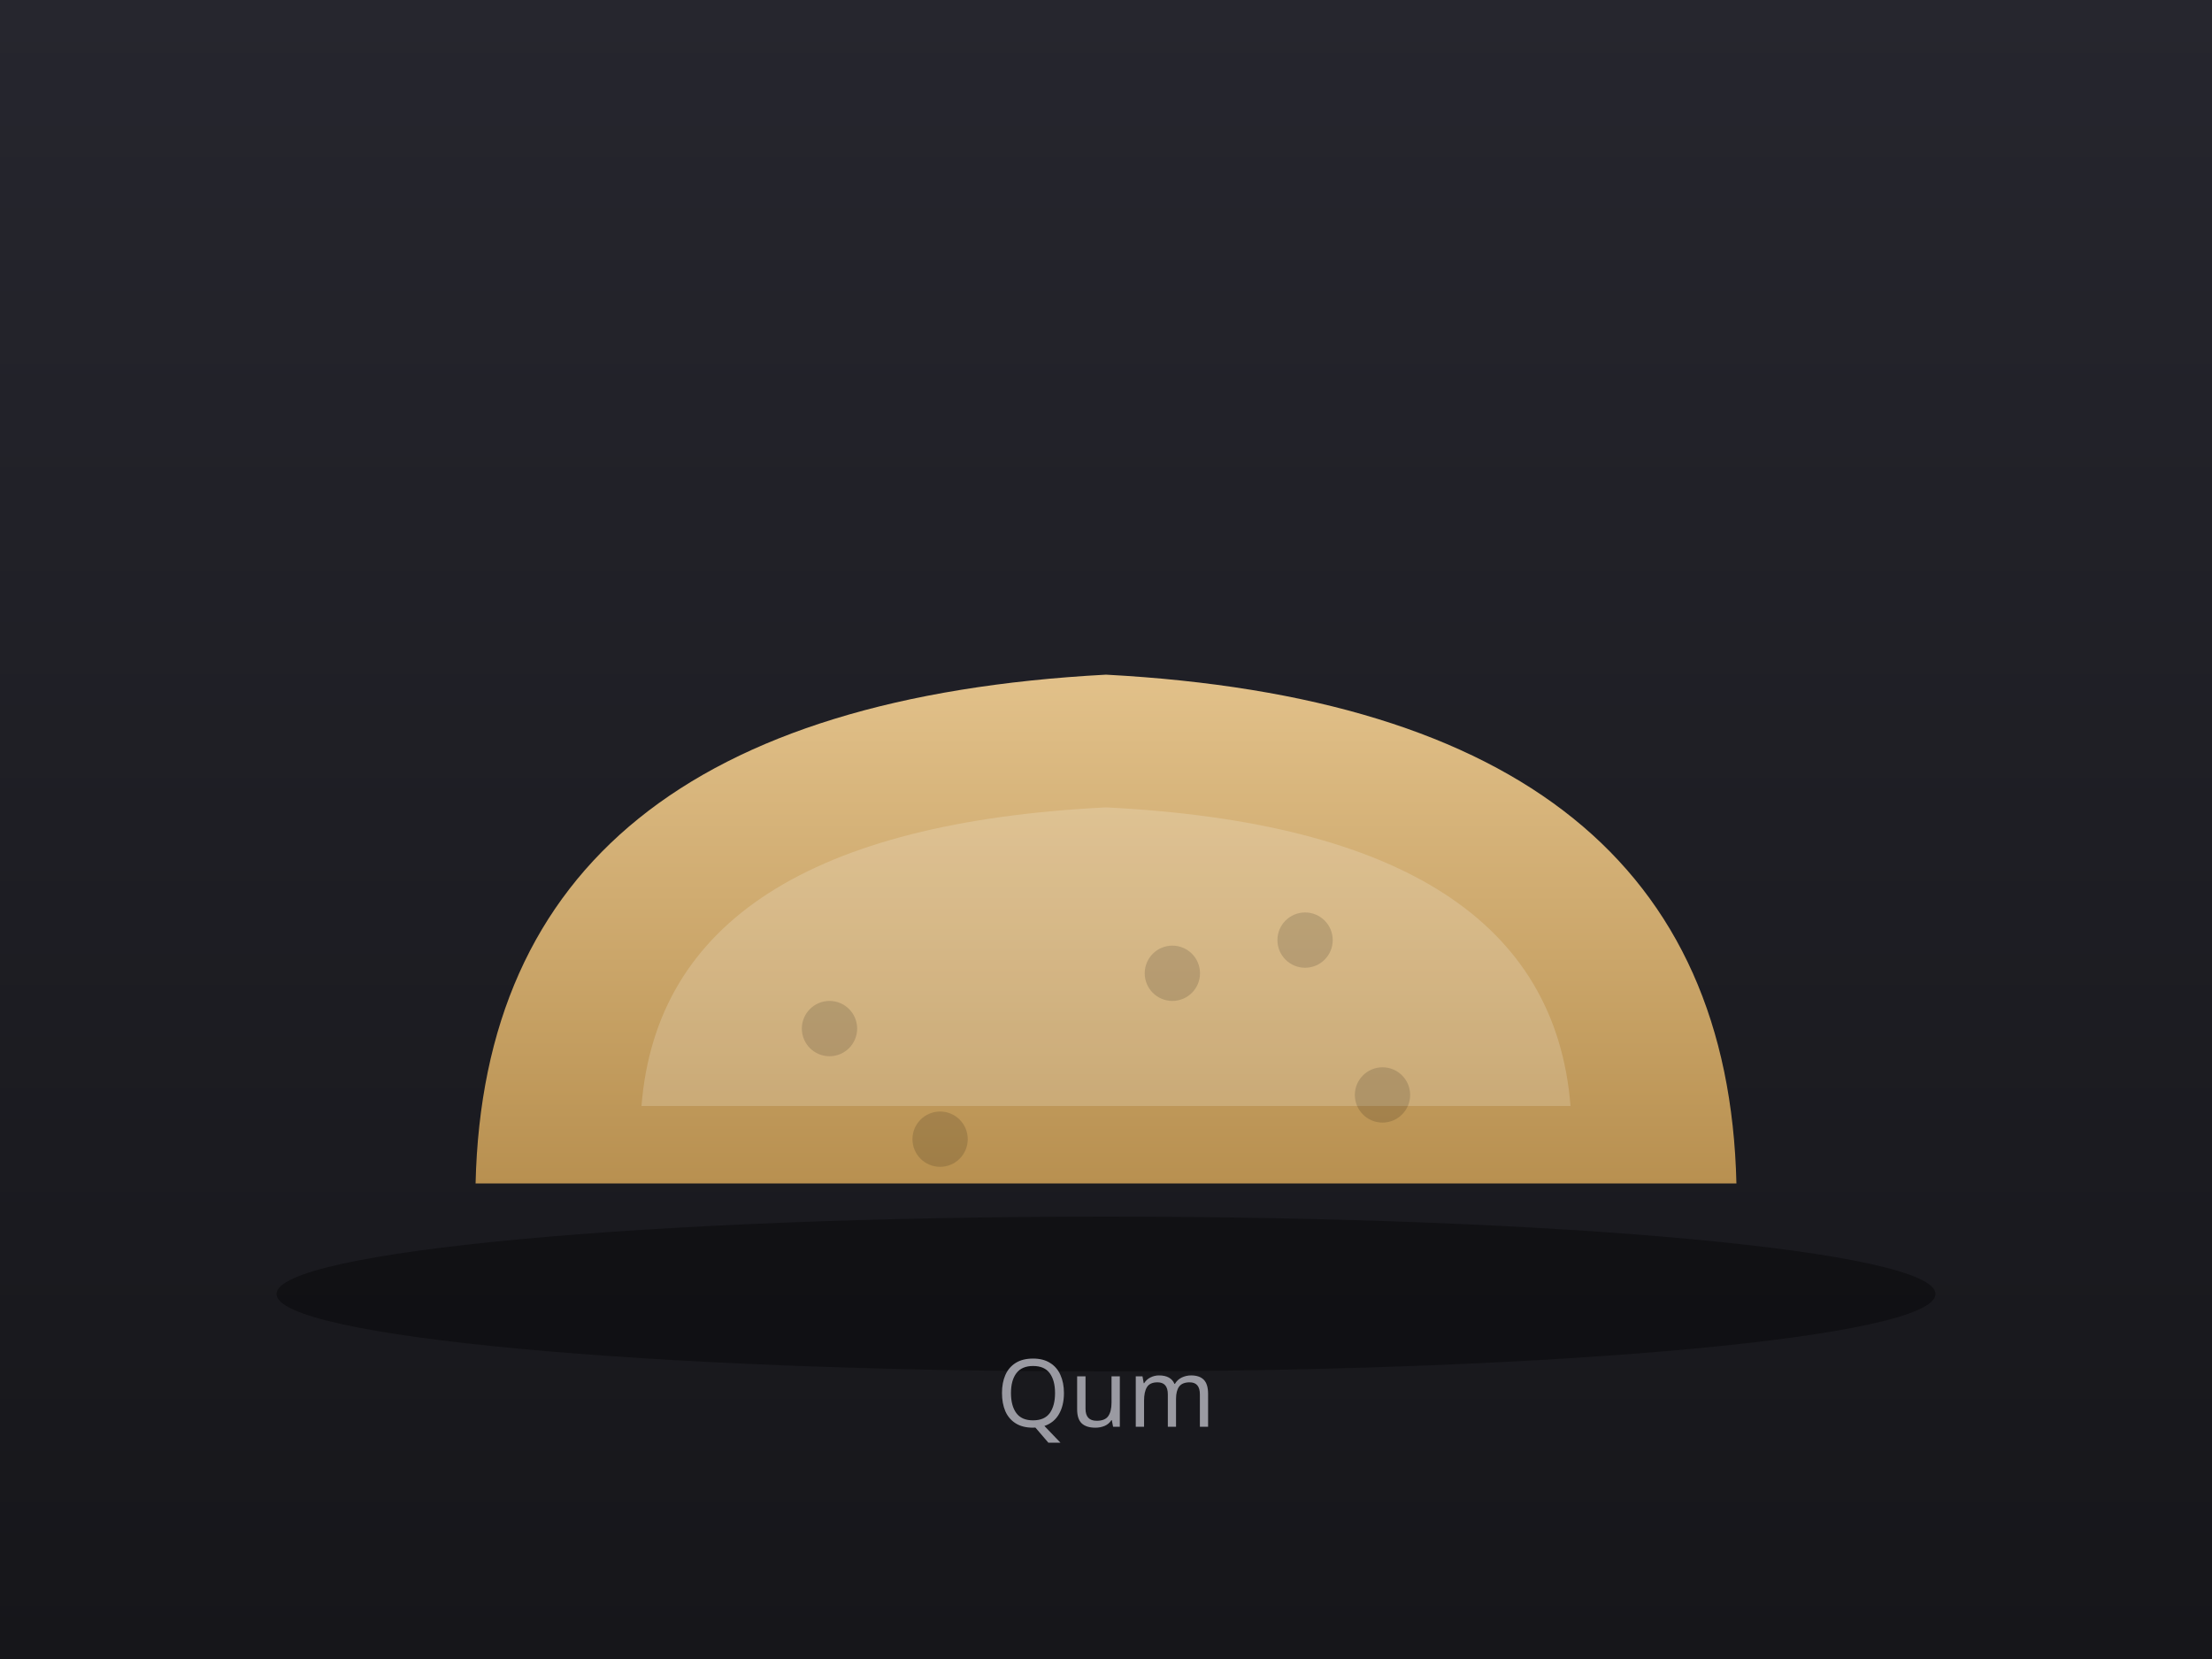
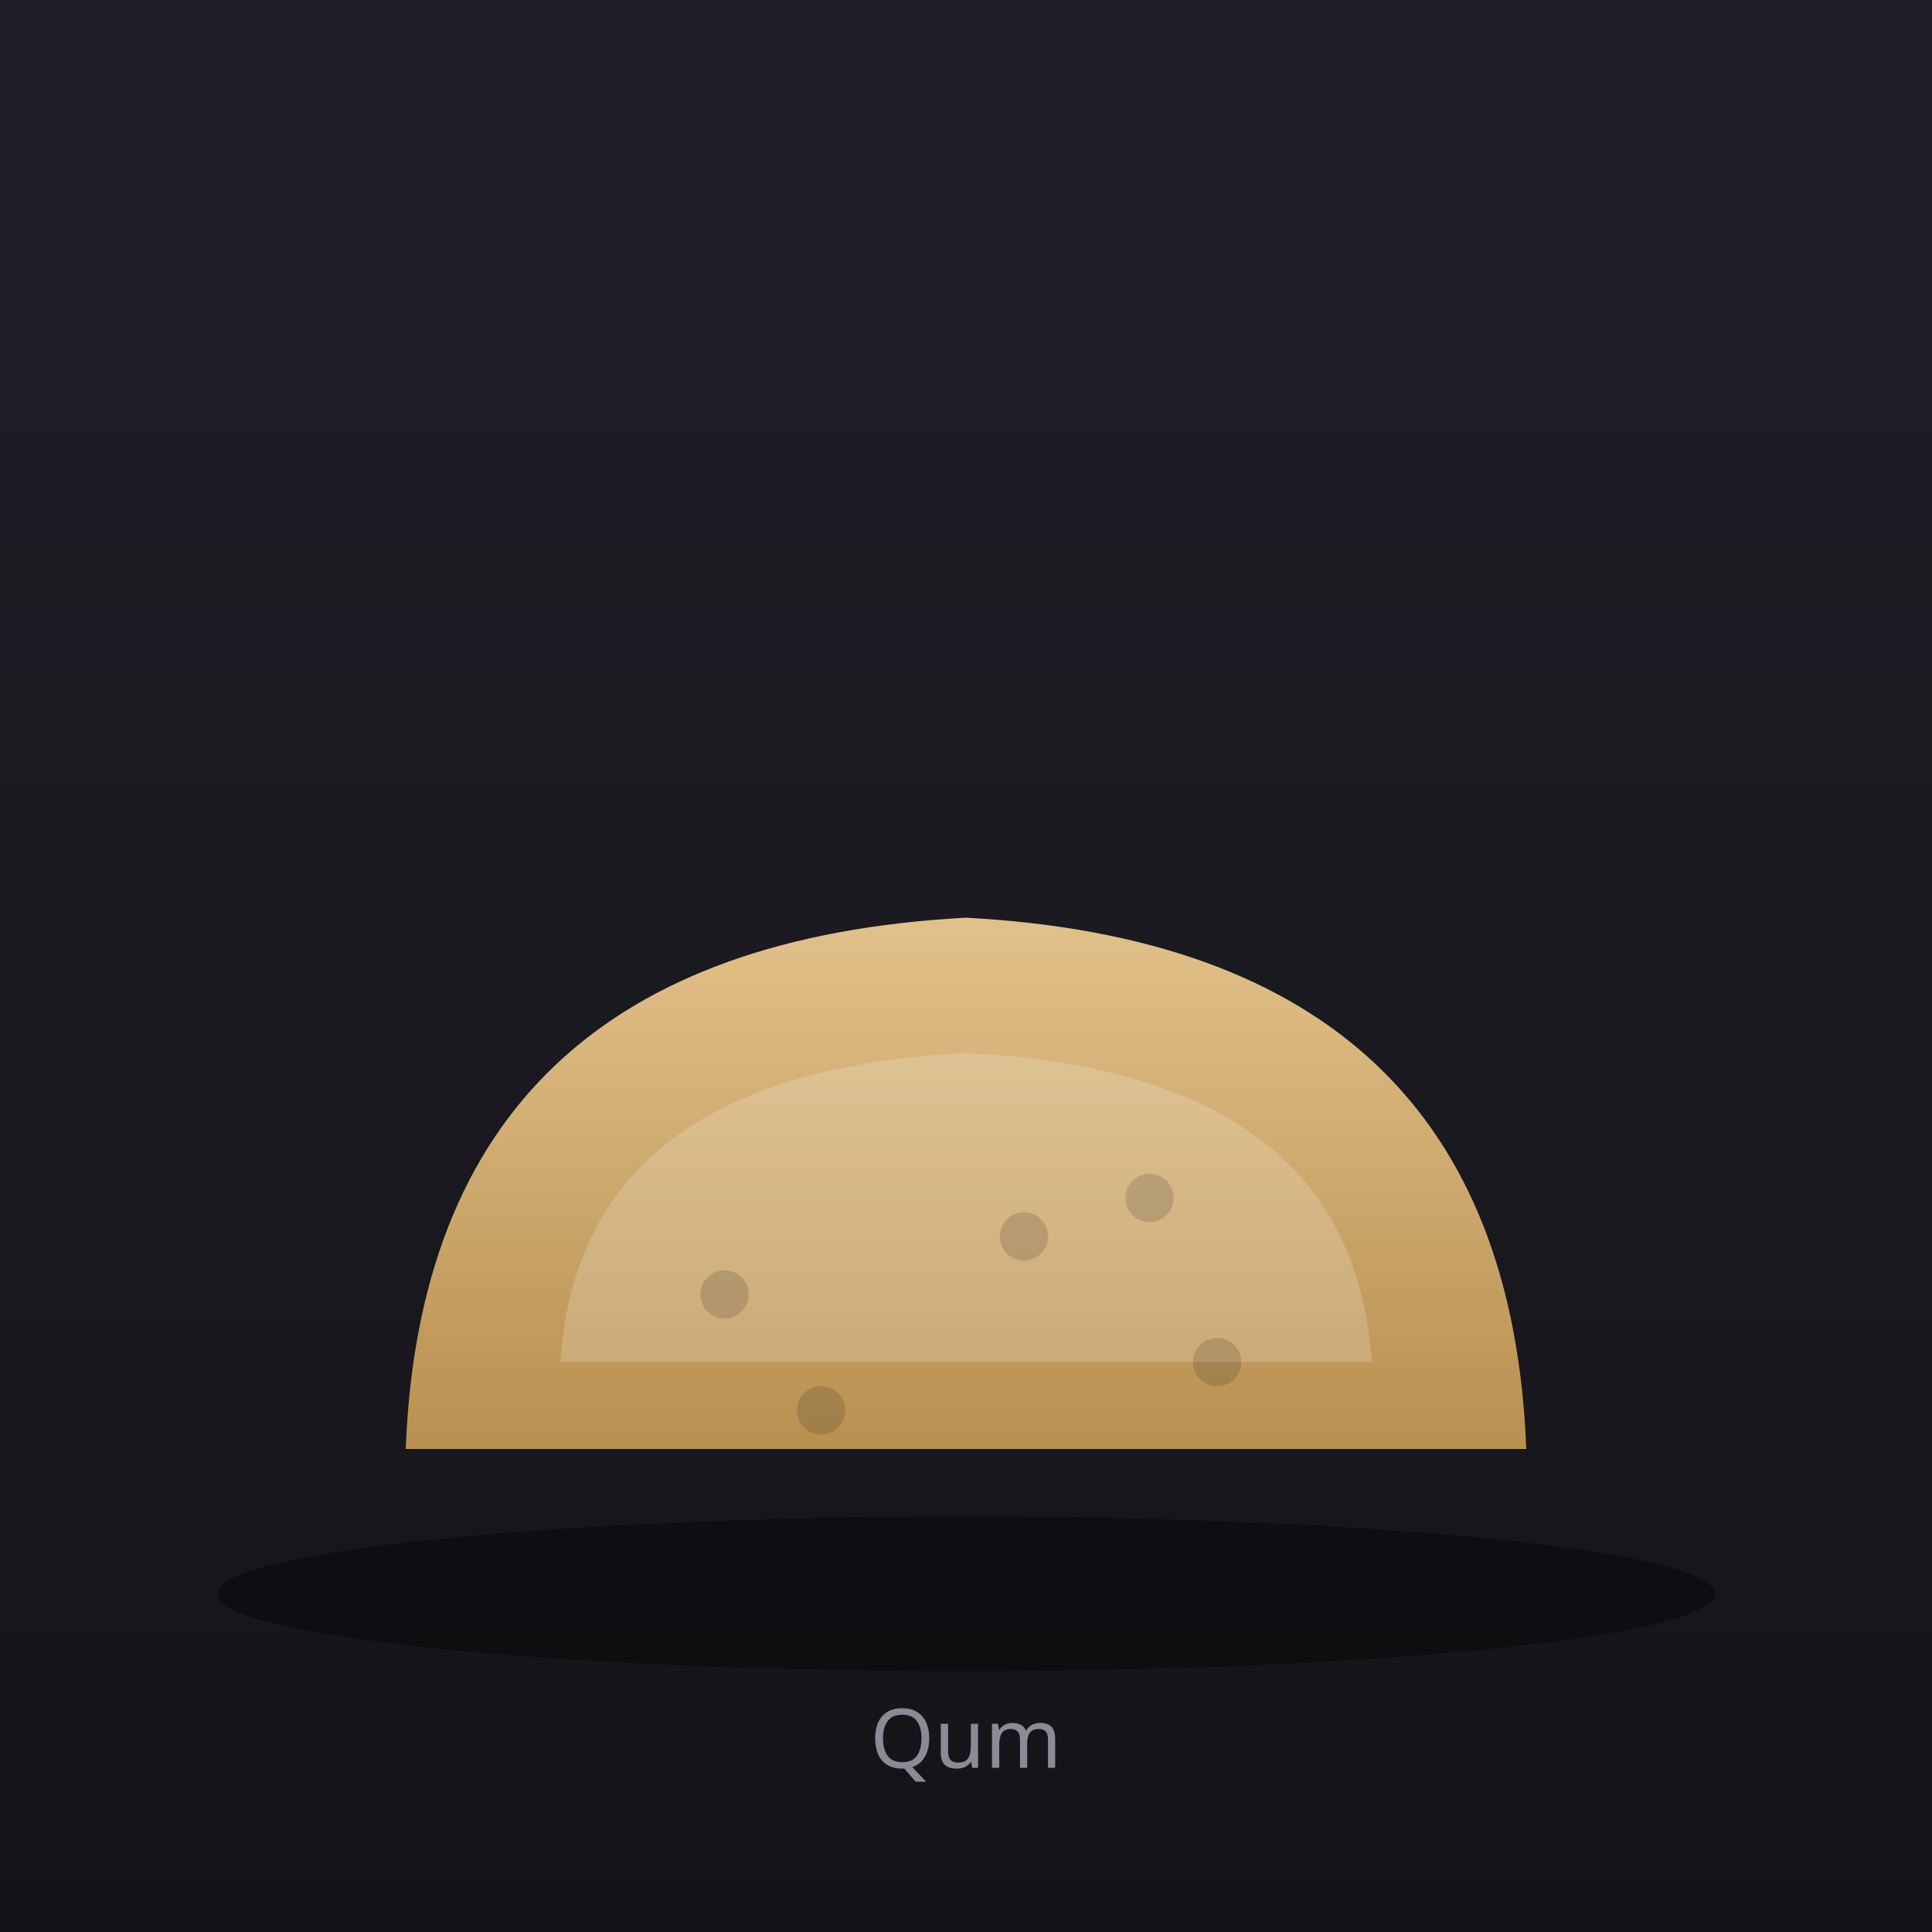
- <svg xmlns="http://www.w3.org/2000/svg" viewBox="0 0 400 300">
+ <svg xmlns="http://www.w3.org/2000/svg" viewBox="0 0 400 400">
  <defs>
    <linearGradient id="bg" x1="0" y1="0" x2="0" y2="1">
-       <stop offset="0" stop-color="#26262e" />
-       <stop offset="1" stop-color="#16161a" />
+       <stop offset="0" stop-color="#1f1f28" />
+       <stop offset="1" stop-color="#141418" />
    </linearGradient>
    <linearGradient id="sd" x1="0" y1="0" x2="0" y2="1">
      <stop offset="0" stop-color="#e2c18a" />
      <stop offset="1" stop-color="#b89050" />
    </linearGradient>
  </defs>
-   <rect width="400" height="300" fill="url(#bg)" />
-   <ellipse cx="200" cy="234" rx="150" ry="14" fill="#000" opacity="0.35" />
-   <path d="M86 214 Q88 128 200 122 Q312 128 314 214 Z" fill="url(#sd)" />
-   <path d="M116 200 Q120 150 200 146 Q280 150 284 200 Z" fill="#fff" opacity="0.18" />
+   <rect width="400" height="400" fill="url(#bg)" />
+   <ellipse cx="200" cy="330" rx="155" ry="16" fill="#000" opacity="0.35" />
+   <path d="M84 300 Q88 196 200 190 Q312 196 316 300 Z" fill="url(#sd)" />
+   <path d="M116 282 Q120 222 200 218 Q280 222 284 282 Z" fill="#fff" opacity="0.18" />
  <g fill="#000" opacity="0.14">
-     <circle cx="150" cy="186" r="5" />
-     <circle cx="212" cy="176" r="5" />
-     <circle cx="250" cy="198" r="5" />
-     <circle cx="170" cy="206" r="5" />
-     <circle cx="236" cy="170" r="5" />
+     <circle cx="150" cy="268" r="5" />
+     <circle cx="212" cy="256" r="5" />
+     <circle cx="252" cy="282" r="5" />
+     <circle cx="170" cy="292" r="5" />
+     <circle cx="238" cy="248" r="5" />
  </g>
-   <text x="200" y="258" fill="#9a9aa2" font-size="17" text-anchor="middle" font-family="sans-serif">Qum</text>
+   <text x="200" y="366" fill="#8b8b95" font-size="17" text-anchor="middle" font-family="sans-serif">Qum</text>
</svg>
